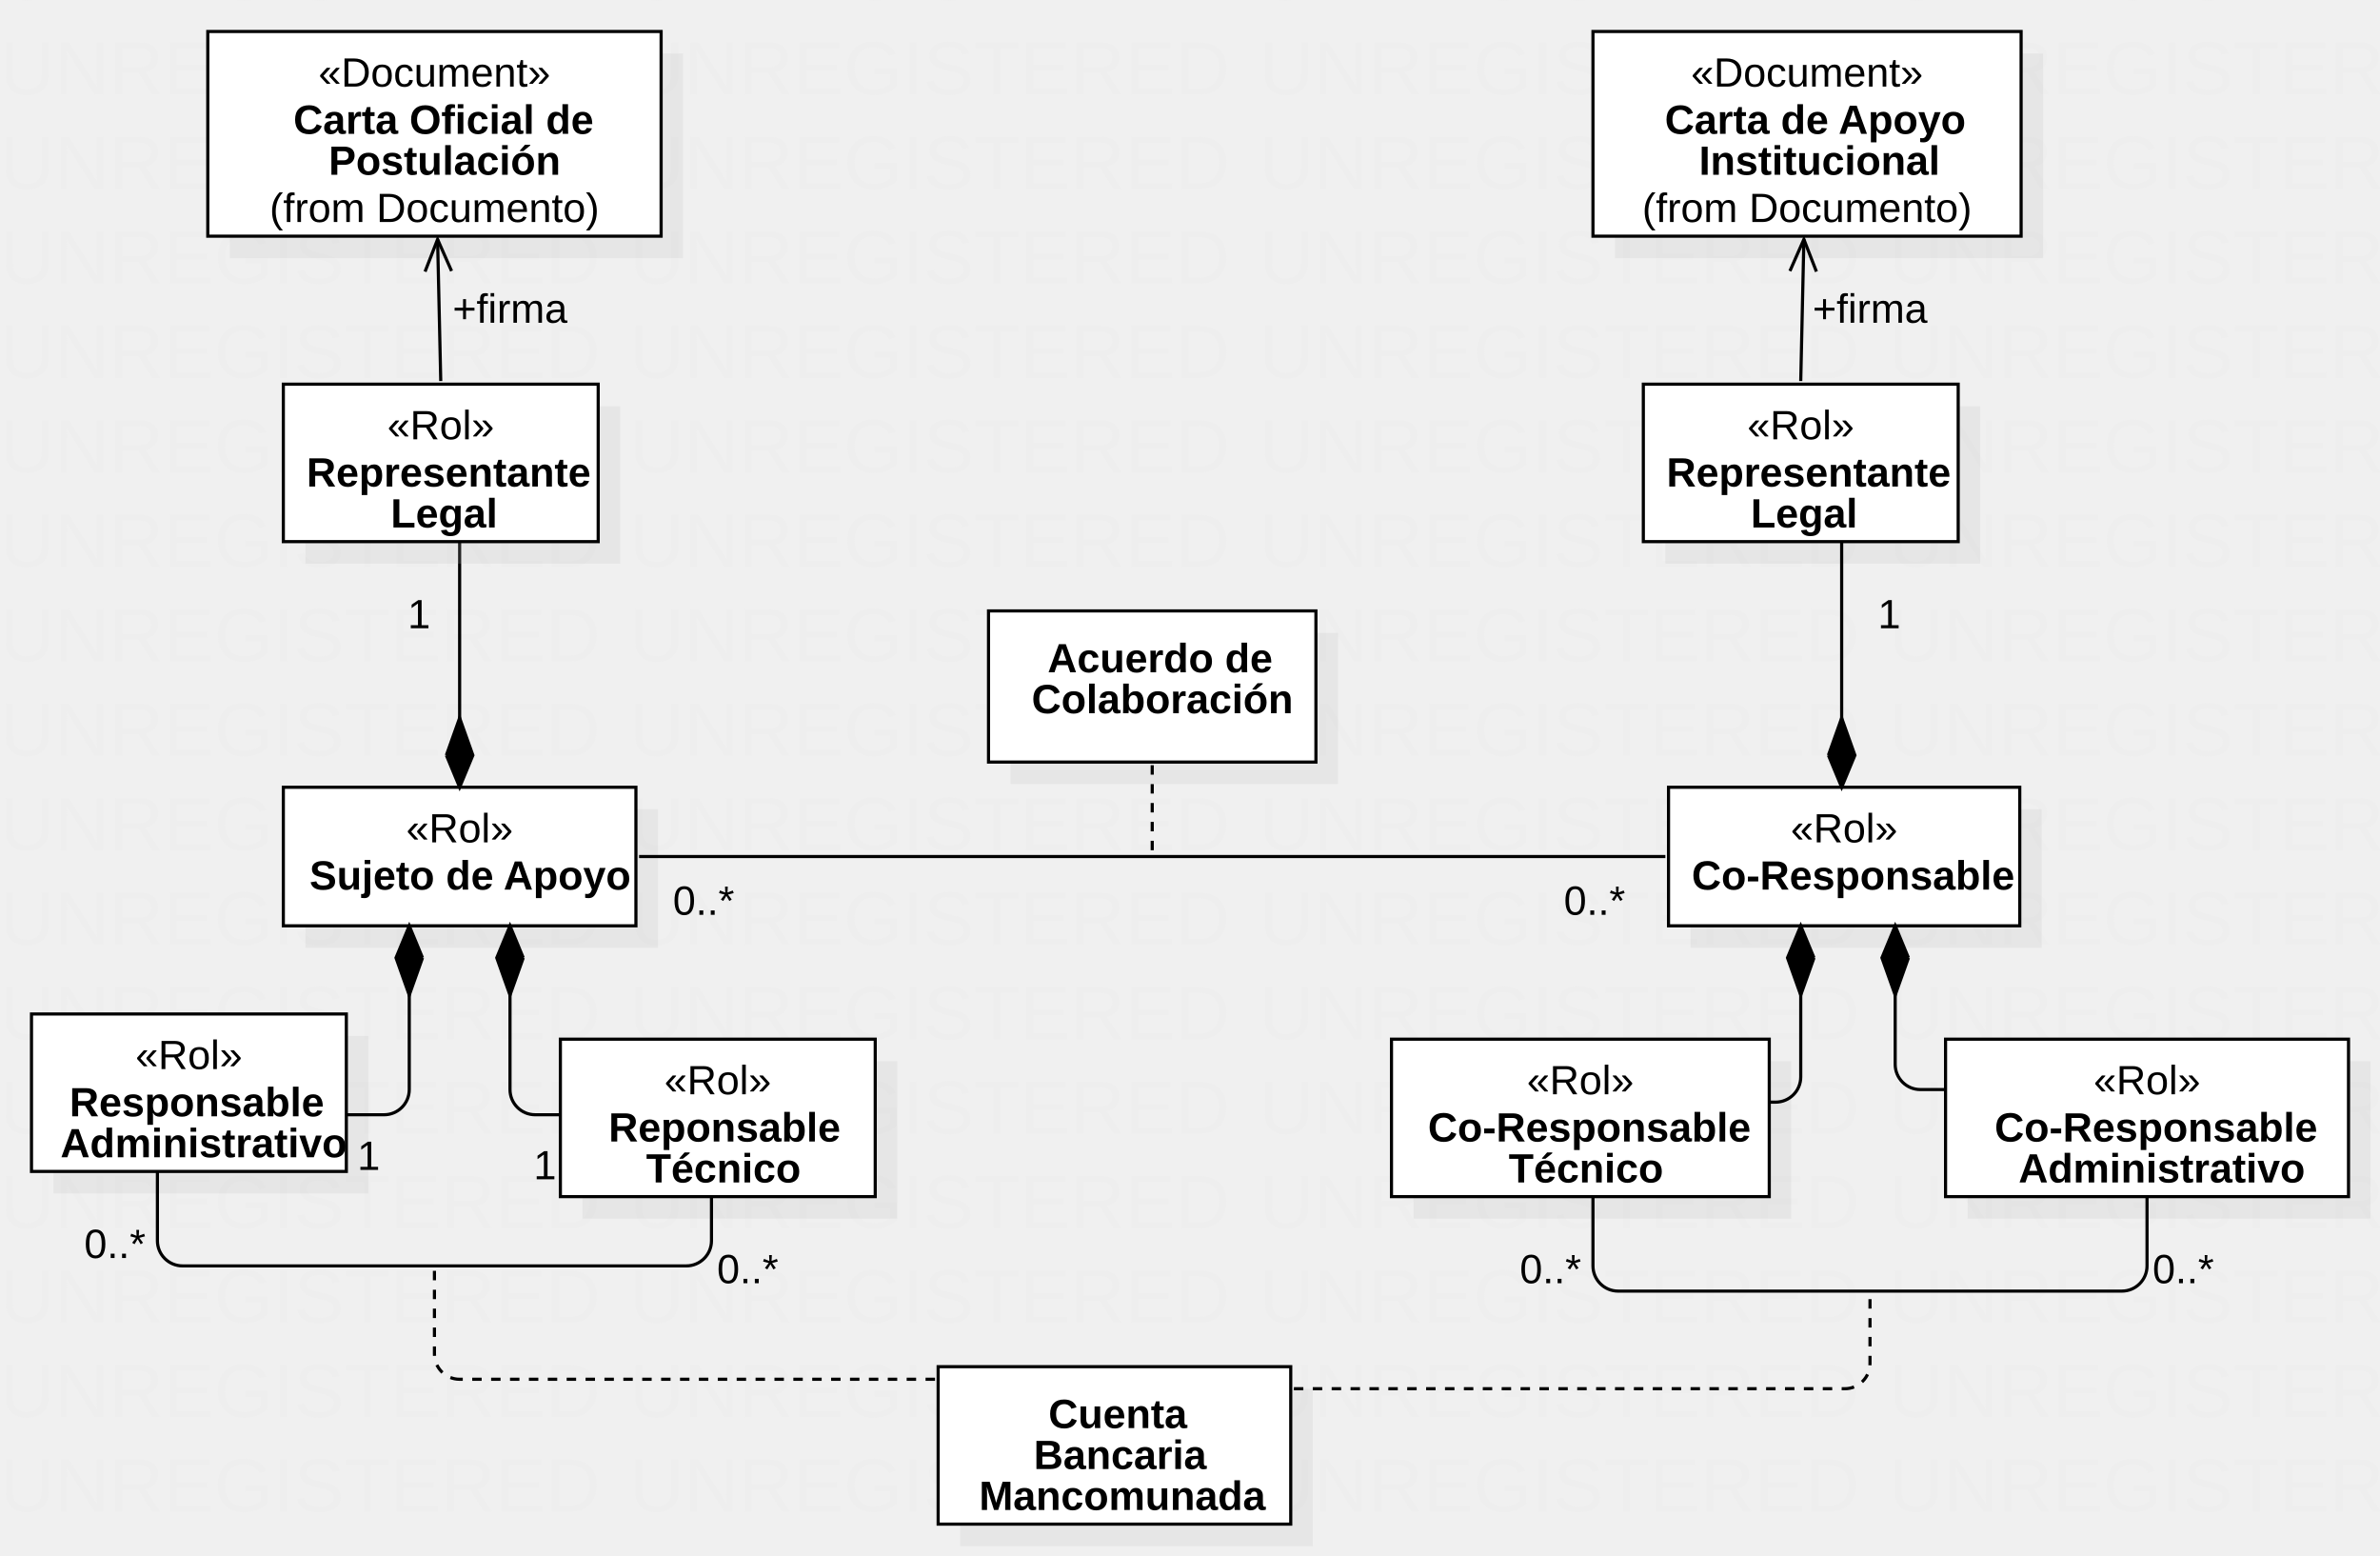
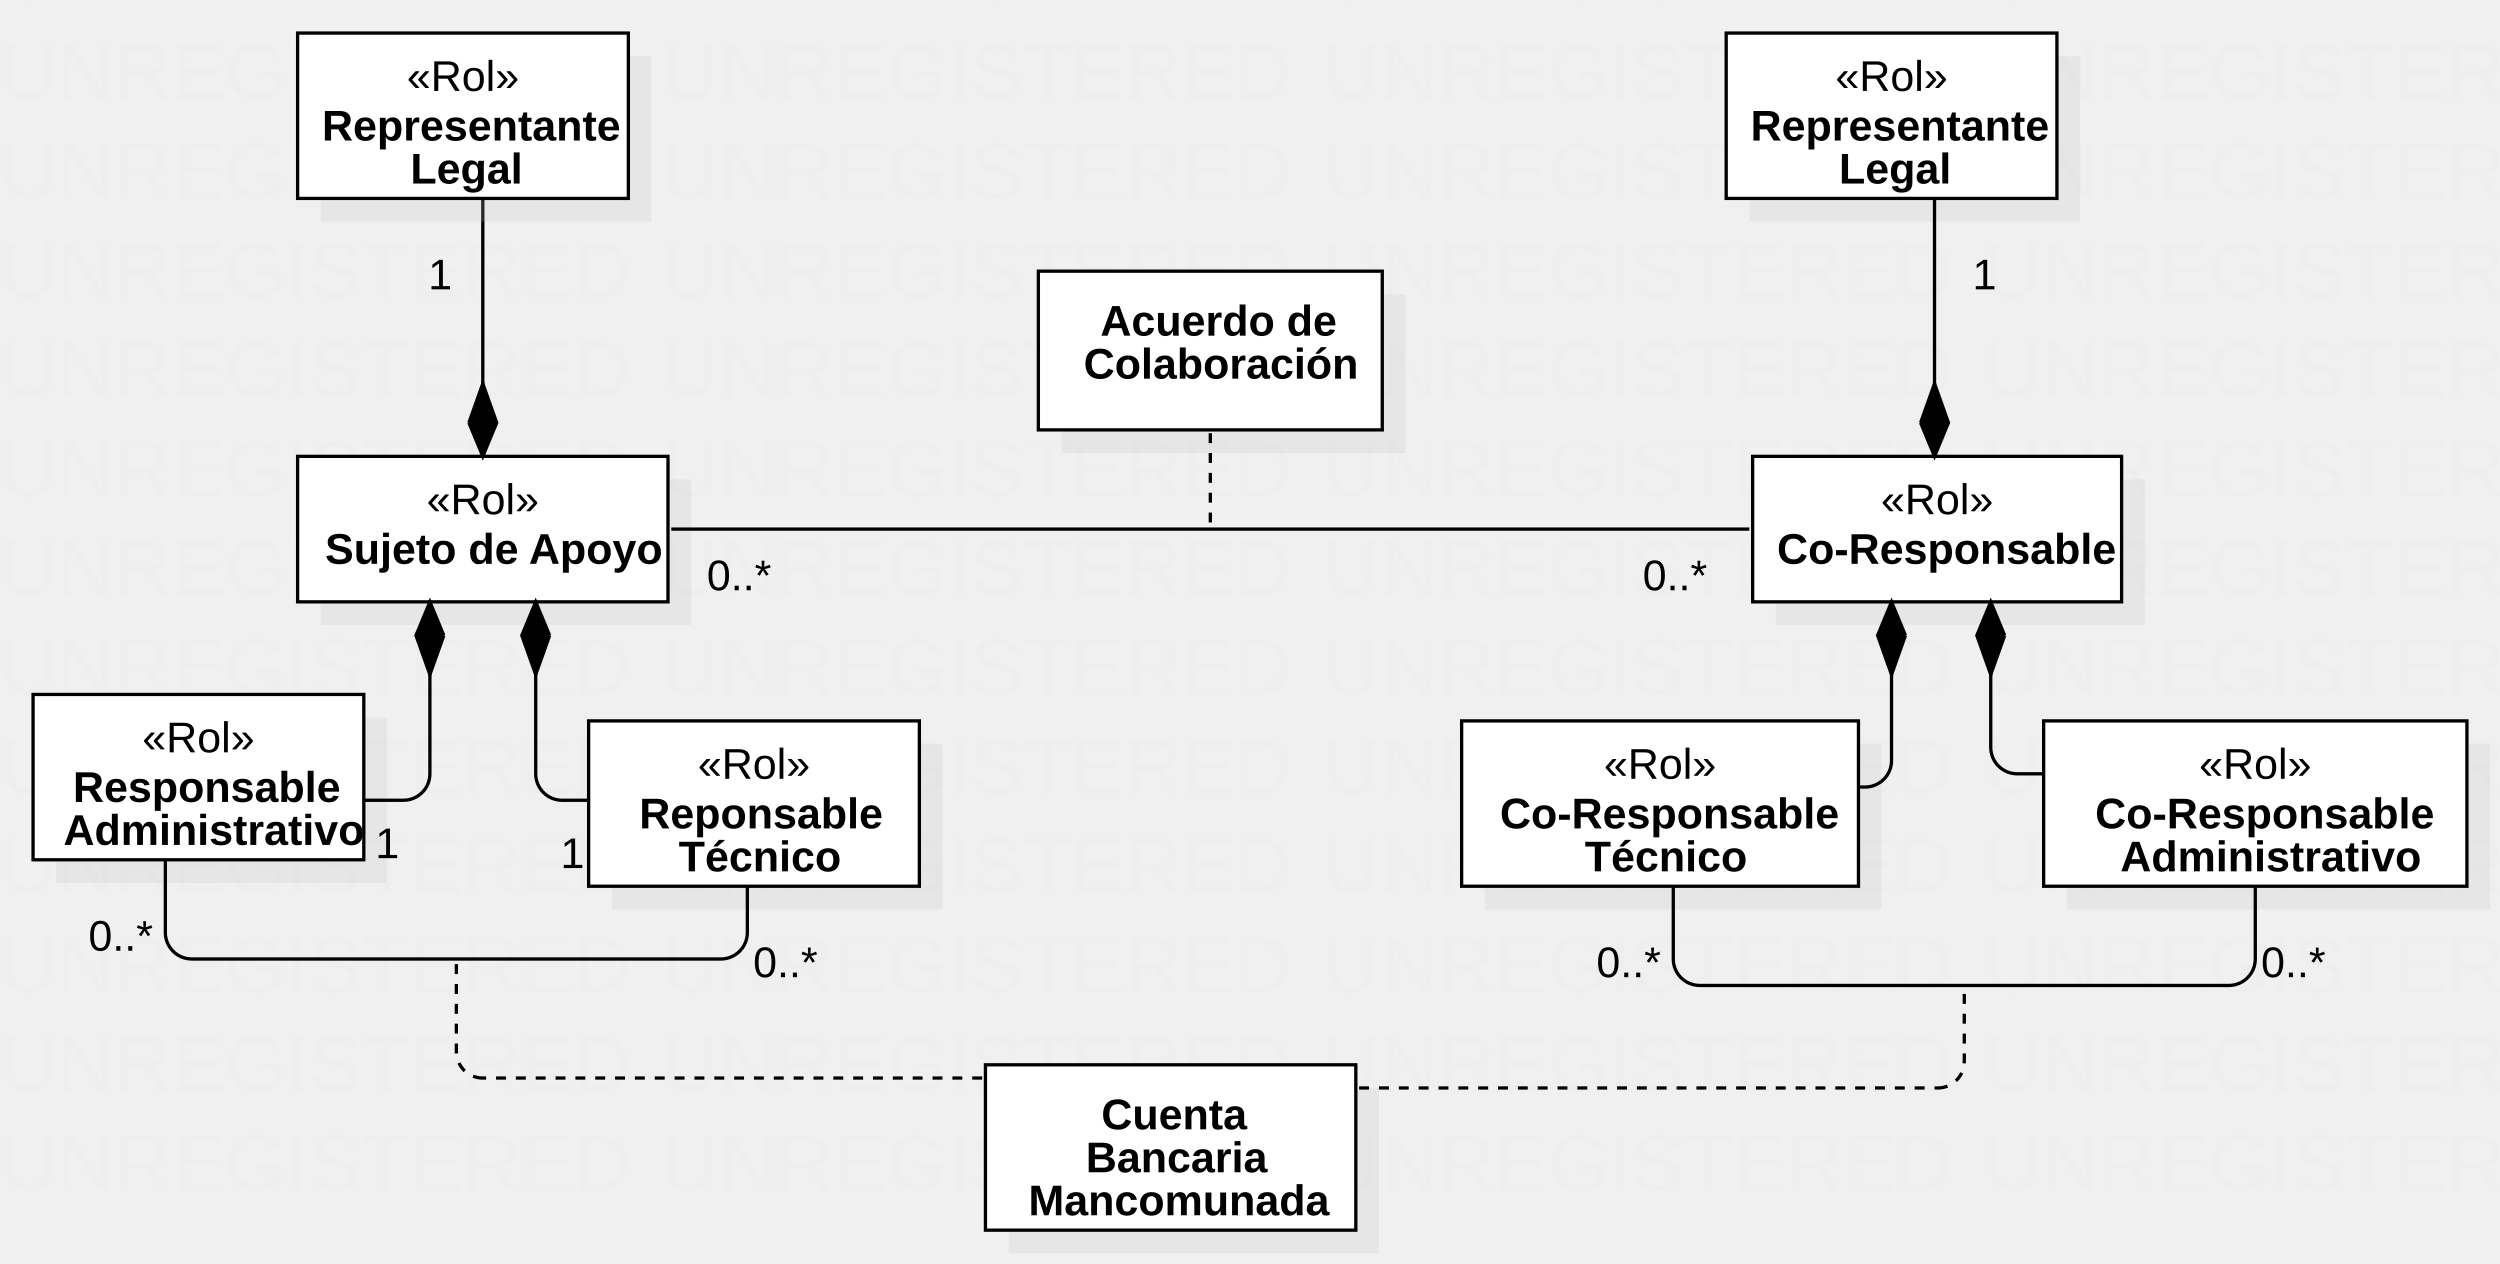
- <svg xmlns="http://www.w3.org/2000/svg" version="1.1" width="756" height="494">
+ <svg xmlns="http://www.w3.org/2000/svg" version="1.1" width="756" height="382">
  <defs />
  <g>
    <text fill="#eeeeee" stroke="none" font-family="Arial" font-size="24px" font-style="normal" font-weight="normal" text-decoration="none" x="0" y="0">UNREGISTERED</text>
    <text fill="#eeeeee" stroke="none" font-family="Arial" font-size="24px" font-style="normal" font-weight="normal" text-decoration="none" x="0" y="30">UNREGISTERED</text>
    <text fill="#eeeeee" stroke="none" font-family="Arial" font-size="24px" font-style="normal" font-weight="normal" text-decoration="none" x="0" y="60">UNREGISTERED</text>
    <text fill="#eeeeee" stroke="none" font-family="Arial" font-size="24px" font-style="normal" font-weight="normal" text-decoration="none" x="0" y="90">UNREGISTERED</text>
    <text fill="#eeeeee" stroke="none" font-family="Arial" font-size="24px" font-style="normal" font-weight="normal" text-decoration="none" x="0" y="120">UNREGISTERED</text>
    <text fill="#eeeeee" stroke="none" font-family="Arial" font-size="24px" font-style="normal" font-weight="normal" text-decoration="none" x="0" y="150">UNREGISTERED</text>
    <text fill="#eeeeee" stroke="none" font-family="Arial" font-size="24px" font-style="normal" font-weight="normal" text-decoration="none" x="0" y="180">UNREGISTERED</text>
    <text fill="#eeeeee" stroke="none" font-family="Arial" font-size="24px" font-style="normal" font-weight="normal" text-decoration="none" x="0" y="210">UNREGISTERED</text>
    <text fill="#eeeeee" stroke="none" font-family="Arial" font-size="24px" font-style="normal" font-weight="normal" text-decoration="none" x="0" y="240">UNREGISTERED</text>
    <text fill="#eeeeee" stroke="none" font-family="Arial" font-size="24px" font-style="normal" font-weight="normal" text-decoration="none" x="0" y="270">UNREGISTERED</text>
    <text fill="#eeeeee" stroke="none" font-family="Arial" font-size="24px" font-style="normal" font-weight="normal" text-decoration="none" x="0" y="300">UNREGISTERED</text>
    <text fill="#eeeeee" stroke="none" font-family="Arial" font-size="24px" font-style="normal" font-weight="normal" text-decoration="none" x="0" y="330">UNREGISTERED</text>
    <text fill="#eeeeee" stroke="none" font-family="Arial" font-size="24px" font-style="normal" font-weight="normal" text-decoration="none" x="0" y="360">UNREGISTERED</text>
-     <text fill="#eeeeee" stroke="none" font-family="Arial" font-size="24px" font-style="normal" font-weight="normal" text-decoration="none" x="0" y="390">UNREGISTERED</text>
-     <text fill="#eeeeee" stroke="none" font-family="Arial" font-size="24px" font-style="normal" font-weight="normal" text-decoration="none" x="0" y="420">UNREGISTERED</text>
-     <text fill="#eeeeee" stroke="none" font-family="Arial" font-size="24px" font-style="normal" font-weight="normal" text-decoration="none" x="0" y="450">UNREGISTERED</text>
-     <text fill="#eeeeee" stroke="none" font-family="Arial" font-size="24px" font-style="normal" font-weight="normal" text-decoration="none" x="0" y="480">UNREGISTERED</text>
    <text fill="#eeeeee" stroke="none" font-family="Arial" font-size="24px" font-style="normal" font-weight="normal" text-decoration="none" x="200" y="0">UNREGISTERED</text>
    <text fill="#eeeeee" stroke="none" font-family="Arial" font-size="24px" font-style="normal" font-weight="normal" text-decoration="none" x="200" y="30">UNREGISTERED</text>
    <text fill="#eeeeee" stroke="none" font-family="Arial" font-size="24px" font-style="normal" font-weight="normal" text-decoration="none" x="200" y="60">UNREGISTERED</text>
    <text fill="#eeeeee" stroke="none" font-family="Arial" font-size="24px" font-style="normal" font-weight="normal" text-decoration="none" x="200" y="90">UNREGISTERED</text>
    <text fill="#eeeeee" stroke="none" font-family="Arial" font-size="24px" font-style="normal" font-weight="normal" text-decoration="none" x="200" y="120">UNREGISTERED</text>
    <text fill="#eeeeee" stroke="none" font-family="Arial" font-size="24px" font-style="normal" font-weight="normal" text-decoration="none" x="200" y="150">UNREGISTERED</text>
    <text fill="#eeeeee" stroke="none" font-family="Arial" font-size="24px" font-style="normal" font-weight="normal" text-decoration="none" x="200" y="180">UNREGISTERED</text>
    <text fill="#eeeeee" stroke="none" font-family="Arial" font-size="24px" font-style="normal" font-weight="normal" text-decoration="none" x="200" y="210">UNREGISTERED</text>
    <text fill="#eeeeee" stroke="none" font-family="Arial" font-size="24px" font-style="normal" font-weight="normal" text-decoration="none" x="200" y="240">UNREGISTERED</text>
    <text fill="#eeeeee" stroke="none" font-family="Arial" font-size="24px" font-style="normal" font-weight="normal" text-decoration="none" x="200" y="270">UNREGISTERED</text>
    <text fill="#eeeeee" stroke="none" font-family="Arial" font-size="24px" font-style="normal" font-weight="normal" text-decoration="none" x="200" y="300">UNREGISTERED</text>
    <text fill="#eeeeee" stroke="none" font-family="Arial" font-size="24px" font-style="normal" font-weight="normal" text-decoration="none" x="200" y="330">UNREGISTERED</text>
    <text fill="#eeeeee" stroke="none" font-family="Arial" font-size="24px" font-style="normal" font-weight="normal" text-decoration="none" x="200" y="360">UNREGISTERED</text>
-     <text fill="#eeeeee" stroke="none" font-family="Arial" font-size="24px" font-style="normal" font-weight="normal" text-decoration="none" x="200" y="390">UNREGISTERED</text>
-     <text fill="#eeeeee" stroke="none" font-family="Arial" font-size="24px" font-style="normal" font-weight="normal" text-decoration="none" x="200" y="420">UNREGISTERED</text>
-     <text fill="#eeeeee" stroke="none" font-family="Arial" font-size="24px" font-style="normal" font-weight="normal" text-decoration="none" x="200" y="450">UNREGISTERED</text>
-     <text fill="#eeeeee" stroke="none" font-family="Arial" font-size="24px" font-style="normal" font-weight="normal" text-decoration="none" x="200" y="480">UNREGISTERED</text>
    <text fill="#eeeeee" stroke="none" font-family="Arial" font-size="24px" font-style="normal" font-weight="normal" text-decoration="none" x="400" y="0">UNREGISTERED</text>
    <text fill="#eeeeee" stroke="none" font-family="Arial" font-size="24px" font-style="normal" font-weight="normal" text-decoration="none" x="400" y="30">UNREGISTERED</text>
    <text fill="#eeeeee" stroke="none" font-family="Arial" font-size="24px" font-style="normal" font-weight="normal" text-decoration="none" x="400" y="60">UNREGISTERED</text>
    <text fill="#eeeeee" stroke="none" font-family="Arial" font-size="24px" font-style="normal" font-weight="normal" text-decoration="none" x="400" y="90">UNREGISTERED</text>
    <text fill="#eeeeee" stroke="none" font-family="Arial" font-size="24px" font-style="normal" font-weight="normal" text-decoration="none" x="400" y="120">UNREGISTERED</text>
    <text fill="#eeeeee" stroke="none" font-family="Arial" font-size="24px" font-style="normal" font-weight="normal" text-decoration="none" x="400" y="150">UNREGISTERED</text>
    <text fill="#eeeeee" stroke="none" font-family="Arial" font-size="24px" font-style="normal" font-weight="normal" text-decoration="none" x="400" y="180">UNREGISTERED</text>
    <text fill="#eeeeee" stroke="none" font-family="Arial" font-size="24px" font-style="normal" font-weight="normal" text-decoration="none" x="400" y="210">UNREGISTERED</text>
    <text fill="#eeeeee" stroke="none" font-family="Arial" font-size="24px" font-style="normal" font-weight="normal" text-decoration="none" x="400" y="240">UNREGISTERED</text>
    <text fill="#eeeeee" stroke="none" font-family="Arial" font-size="24px" font-style="normal" font-weight="normal" text-decoration="none" x="400" y="270">UNREGISTERED</text>
    <text fill="#eeeeee" stroke="none" font-family="Arial" font-size="24px" font-style="normal" font-weight="normal" text-decoration="none" x="400" y="300">UNREGISTERED</text>
    <text fill="#eeeeee" stroke="none" font-family="Arial" font-size="24px" font-style="normal" font-weight="normal" text-decoration="none" x="400" y="330">UNREGISTERED</text>
    <text fill="#eeeeee" stroke="none" font-family="Arial" font-size="24px" font-style="normal" font-weight="normal" text-decoration="none" x="400" y="360">UNREGISTERED</text>
-     <text fill="#eeeeee" stroke="none" font-family="Arial" font-size="24px" font-style="normal" font-weight="normal" text-decoration="none" x="400" y="390">UNREGISTERED</text>
-     <text fill="#eeeeee" stroke="none" font-family="Arial" font-size="24px" font-style="normal" font-weight="normal" text-decoration="none" x="400" y="420">UNREGISTERED</text>
-     <text fill="#eeeeee" stroke="none" font-family="Arial" font-size="24px" font-style="normal" font-weight="normal" text-decoration="none" x="400" y="450">UNREGISTERED</text>
-     <text fill="#eeeeee" stroke="none" font-family="Arial" font-size="24px" font-style="normal" font-weight="normal" text-decoration="none" x="400" y="480">UNREGISTERED</text>
    <text fill="#eeeeee" stroke="none" font-family="Arial" font-size="24px" font-style="normal" font-weight="normal" text-decoration="none" x="600" y="0">UNREGISTERED</text>
    <text fill="#eeeeee" stroke="none" font-family="Arial" font-size="24px" font-style="normal" font-weight="normal" text-decoration="none" x="600" y="30">UNREGISTERED</text>
    <text fill="#eeeeee" stroke="none" font-family="Arial" font-size="24px" font-style="normal" font-weight="normal" text-decoration="none" x="600" y="60">UNREGISTERED</text>
    <text fill="#eeeeee" stroke="none" font-family="Arial" font-size="24px" font-style="normal" font-weight="normal" text-decoration="none" x="600" y="90">UNREGISTERED</text>
    <text fill="#eeeeee" stroke="none" font-family="Arial" font-size="24px" font-style="normal" font-weight="normal" text-decoration="none" x="600" y="120">UNREGISTERED</text>
    <text fill="#eeeeee" stroke="none" font-family="Arial" font-size="24px" font-style="normal" font-weight="normal" text-decoration="none" x="600" y="150">UNREGISTERED</text>
    <text fill="#eeeeee" stroke="none" font-family="Arial" font-size="24px" font-style="normal" font-weight="normal" text-decoration="none" x="600" y="180">UNREGISTERED</text>
    <text fill="#eeeeee" stroke="none" font-family="Arial" font-size="24px" font-style="normal" font-weight="normal" text-decoration="none" x="600" y="210">UNREGISTERED</text>
    <text fill="#eeeeee" stroke="none" font-family="Arial" font-size="24px" font-style="normal" font-weight="normal" text-decoration="none" x="600" y="240">UNREGISTERED</text>
    <text fill="#eeeeee" stroke="none" font-family="Arial" font-size="24px" font-style="normal" font-weight="normal" text-decoration="none" x="600" y="270">UNREGISTERED</text>
    <text fill="#eeeeee" stroke="none" font-family="Arial" font-size="24px" font-style="normal" font-weight="normal" text-decoration="none" x="600" y="300">UNREGISTERED</text>
    <text fill="#eeeeee" stroke="none" font-family="Arial" font-size="24px" font-style="normal" font-weight="normal" text-decoration="none" x="600" y="330">UNREGISTERED</text>
    <text fill="#eeeeee" stroke="none" font-family="Arial" font-size="24px" font-style="normal" font-weight="normal" text-decoration="none" x="600" y="360">UNREGISTERED</text>
-     <text fill="#eeeeee" stroke="none" font-family="Arial" font-size="24px" font-style="normal" font-weight="normal" text-decoration="none" x="600" y="390">UNREGISTERED</text>
-     <text fill="#eeeeee" stroke="none" font-family="Arial" font-size="24px" font-style="normal" font-weight="normal" text-decoration="none" x="600" y="420">UNREGISTERED</text>
-     <text fill="#eeeeee" stroke="none" font-family="Arial" font-size="24px" font-style="normal" font-weight="normal" text-decoration="none" x="600" y="450">UNREGISTERED</text>
-     <text fill="#eeeeee" stroke="none" font-family="Arial" font-size="24px" font-style="normal" font-weight="normal" text-decoration="none" x="600" y="480">UNREGISTERED</text>
-     <g transform="translate(-30,-22) scale(1,1)">
+     <g transform="translate(-30,-134) scale(1,1)">
      <rect fill="#C0C0C0" stroke="none" x="127" y="279" width="112" height="44" opacity="0.2" />
    </g>
-     <g transform="translate(-30,-22) scale(1,1)">
+     <g transform="translate(-30,-134) scale(1,1)">
      <rect fill="#ffffff" stroke="none" x="120" y="272" width="112" height="44" />
    </g>
-     <g transform="translate(-30,-22) scale(1,1)">
+     <g transform="translate(-30,-134) scale(1,1)">
      <path fill="none" stroke="#000000" d="M 120 272 L 232 272 L 232 316 L 120 316 L 120 272 Z Z" stroke-miterlimit="10" />
    </g>
-     <g transform="translate(-30,-22) scale(1,1)">
+     <g transform="translate(-30,-134) scale(1,1)">
      <g>
        <path fill="none" stroke="none" />
        <text fill="#000000" stroke="none" font-family="Arial" font-size="13px" font-style="normal" font-weight="normal" text-decoration="none" x="159.017" y="289.5">«Rol»</text>
      </g>
    </g>
-     <g transform="translate(-30,-22) scale(1,1)">
+     <g transform="translate(-30,-134) scale(1,1)">
      <g>
        <path fill="none" stroke="none" />
        <text fill="#000000" stroke="none" font-family="Arial" font-size="13px" font-style="normal" font-weight="bold" text-decoration="none" x="128.297" y="304.5">Sujeto de Apoyo</text>
      </g>
    </g>
-     <g transform="translate(-30,-22) scale(1,1)">
+     <g transform="translate(-30,-134) scale(1,1)">
      <rect fill="#C0C0C0" stroke="none" x="567" y="279" width="111.572" height="44" opacity="0.2" />
    </g>
-     <g transform="translate(-30,-22) scale(1,1)">
+     <g transform="translate(-30,-134) scale(1,1)">
      <rect fill="#ffffff" stroke="none" x="560" y="272" width="111.572" height="44" />
    </g>
-     <g transform="translate(-30,-22) scale(1,1)">
+     <g transform="translate(-30,-134) scale(1,1)">
      <path fill="none" stroke="#000000" d="M 560 272 L 671.572 272 L 671.572 316 L 560 316 L 560 272 Z Z" stroke-miterlimit="10" />
    </g>
-     <g transform="translate(-30,-22) scale(1,1)">
+     <g transform="translate(-30,-134) scale(1,1)">
      <g>
        <path fill="none" stroke="none" />
        <text fill="#000000" stroke="none" font-family="Arial" font-size="13px" font-style="normal" font-weight="normal" text-decoration="none" x="598.803" y="289.5">«Rol»</text>
      </g>
    </g>
-     <g transform="translate(-30,-22) scale(1,1)">
+     <g transform="translate(-30,-134) scale(1,1)">
      <g>
        <path fill="none" stroke="none" />
        <text fill="#000000" stroke="none" font-family="Arial" font-size="13px" font-style="normal" font-weight="bold" text-decoration="none" x="567.369" y="304.5">Co-Responsable</text>
      </g>
    </g>
-     <g transform="translate(-30,-22) scale(1,1)">
+     <g transform="translate(-30,-134) scale(1,1)">
      <rect fill="#C0C0C0" stroke="none" x="215" y="359" width="100.013" height="50" opacity="0.2" />
    </g>
-     <g transform="translate(-30,-22) scale(1,1)">
+     <g transform="translate(-30,-134) scale(1,1)">
      <rect fill="#ffffff" stroke="none" x="208" y="352" width="100.013" height="50" />
    </g>
-     <g transform="translate(-30,-22) scale(1,1)">
+     <g transform="translate(-30,-134) scale(1,1)">
      <path fill="none" stroke="#000000" d="M 208 352 L 308.013 352 L 308.013 402 L 208 402 L 208 352 Z Z" stroke-miterlimit="10" />
    </g>
-     <g transform="translate(-30,-22) scale(1,1)">
+     <g transform="translate(-30,-134) scale(1,1)">
      <g>
        <path fill="none" stroke="none" />
        <text fill="#000000" stroke="none" font-family="Arial" font-size="13px" font-style="normal" font-weight="normal" text-decoration="none" x="241.023" y="369.5">«Rol»</text>
      </g>
    </g>
-     <g transform="translate(-30,-22) scale(1,1)">
+     <g transform="translate(-30,-134) scale(1,1)">
      <g>
        <path fill="none" stroke="none" />
        <text fill="#000000" stroke="none" font-family="Arial" font-size="13px" font-style="normal" font-weight="bold" text-decoration="none" x="223.313" y="384.5">Reponsable</text>
        <text fill="#000000" stroke="none" font-family="Arial" font-size="13px" font-style="normal" font-weight="bold" text-decoration="none" x="235.247" y="397.5">Técnico</text>
      </g>
    </g>
-     <g transform="translate(-30,-22) scale(1,1)">
+     <g transform="translate(-30,-134) scale(1,1)">
      <rect fill="#C0C0C0" stroke="none" x="47" y="351" width="100.013" height="50" opacity="0.2" />
    </g>
-     <g transform="translate(-30,-22) scale(1,1)">
+     <g transform="translate(-30,-134) scale(1,1)">
      <rect fill="#ffffff" stroke="none" x="40" y="344" width="100.013" height="50" />
    </g>
-     <g transform="translate(-30,-22) scale(1,1)">
+     <g transform="translate(-30,-134) scale(1,1)">
      <path fill="none" stroke="#000000" d="M 40 344 L 140.013 344 L 140.013 394 L 40 394 L 40 344 Z Z" stroke-miterlimit="10" />
    </g>
-     <g transform="translate(-30,-22) scale(1,1)">
+     <g transform="translate(-30,-134) scale(1,1)">
      <g>
        <path fill="none" stroke="none" />
        <text fill="#000000" stroke="none" font-family="Arial" font-size="13px" font-style="normal" font-weight="normal" text-decoration="none" x="73.023" y="361.5">«Rol»</text>
      </g>
    </g>
-     <g transform="translate(-30,-22) scale(1,1)">
+     <g transform="translate(-30,-134) scale(1,1)">
      <g>
        <path fill="none" stroke="none" />
        <text fill="#000000" stroke="none" font-family="Arial" font-size="13px" font-style="normal" font-weight="bold" text-decoration="none" x="52.063" y="376.5">Responsable</text>
        <text fill="#000000" stroke="none" font-family="Arial" font-size="13px" font-style="normal" font-weight="bold" text-decoration="none" x="49.188" y="389.5">Administrativo</text>
      </g>
    </g>
-     <g transform="translate(-30,-22) scale(1,1)">
+     <g transform="translate(-30,-134) scale(1,1)">
      <rect fill="#C0C0C0" stroke="none" x="559" y="151" width="100.013" height="50" opacity="0.2" />
    </g>
-     <g transform="translate(-30,-22) scale(1,1)">
+     <g transform="translate(-30,-134) scale(1,1)">
      <rect fill="#ffffff" stroke="none" x="552" y="144" width="100.013" height="50" />
    </g>
-     <g transform="translate(-30,-22) scale(1,1)">
+     <g transform="translate(-30,-134) scale(1,1)">
      <path fill="none" stroke="#000000" d="M 552 144 L 652.013 144 L 652.013 194 L 552 194 L 552 144 Z Z" stroke-miterlimit="10" />
    </g>
-     <g transform="translate(-30,-22) scale(1,1)">
+     <g transform="translate(-30,-134) scale(1,1)">
      <g>
        <path fill="none" stroke="none" />
        <text fill="#000000" stroke="none" font-family="Arial" font-size="13px" font-style="normal" font-weight="normal" text-decoration="none" x="585.023" y="161.5">«Rol»</text>
      </g>
    </g>
-     <g transform="translate(-30,-22) scale(1,1)">
+     <g transform="translate(-30,-134) scale(1,1)">
      <g>
        <path fill="none" stroke="none" />
        <text fill="#000000" stroke="none" font-family="Arial" font-size="13px" font-style="normal" font-weight="bold" text-decoration="none" x="559.366" y="176.5">Representante</text>
        <text fill="#000000" stroke="none" font-family="Arial" font-size="13px" font-style="normal" font-weight="bold" text-decoration="none" x="586.102" y="189.5">Legal</text>
      </g>
    </g>
-     <g transform="translate(-30,-22) scale(1,1)">
+     <g transform="translate(-30,-134) scale(1,1)">
      <path fill="none" stroke="#000000" d="M 208 376 L 200 376 M 200 376 A 8 8 0 0 1 192 368 L 192 316" stroke-miterlimit="10" />
    </g>
-     <g transform="translate(-30,-22) scale(1,1)">
+     <g transform="translate(-30,-134) scale(1,1)">
      <path fill="#000000" stroke="none" d="M 196.21 326.163 L 192 316 L 187.79 326.163 L 192 338" />
    </g>
-     <g transform="translate(-30,-22) scale(1,1)">
+     <g transform="translate(-30,-134) scale(1,1)">
      <path fill="none" stroke="#000000" d="M 196.21 326.163 L 192 316 L 187.79 326.163 L 192 338 L 196.21 326.163" stroke-miterlimit="10" />
    </g>
-     <g transform="translate(-30,-22) scale(1,1)">
+     <g transform="translate(-30,-134) scale(1,1)">
      <g>
        <path fill="none" stroke="none" />
        <text fill="#000000" stroke="none" font-family="Arial" font-size="13px" font-style="normal" font-weight="normal" text-decoration="none" x="199.5" y="396.5">1</text>
      </g>
    </g>
-     <g transform="translate(-30,-22) scale(1,1)">
+     <g transform="translate(-30,-134) scale(1,1)">
      <path fill="none" stroke="#000000" d="M 140 376 L 152 376 M 152 376 A 8 8 0 0 0 160 368 L 160 316" stroke-miterlimit="10" />
    </g>
-     <g transform="translate(-30,-22) scale(1,1)">
+     <g transform="translate(-30,-134) scale(1,1)">
      <path fill="#000000" stroke="none" d="M 164.21 326.163 L 160 316 L 155.79 326.163 L 160 338" />
    </g>
-     <g transform="translate(-30,-22) scale(1,1)">
+     <g transform="translate(-30,-134) scale(1,1)">
      <path fill="none" stroke="#000000" d="M 164.21 326.163 L 160 316 L 155.79 326.163 L 160 338 L 164.21 326.163" stroke-miterlimit="10" />
    </g>
-     <g transform="translate(-30,-22) scale(1,1)">
+     <g transform="translate(-30,-134) scale(1,1)">
      <g>
        <path fill="none" stroke="none" />
        <text fill="#000000" stroke="none" font-family="Arial" font-size="13px" font-style="normal" font-weight="normal" text-decoration="none" x="143.5" y="393.5">1</text>
      </g>
    </g>
-     <g transform="translate(-30,-22) scale(1,1)">
+     <g transform="translate(-30,-134) scale(1,1)">
      <path fill="none" stroke="#000000" d="M 176 194 L 176 272" stroke-miterlimit="10" />
    </g>
-     <g transform="translate(-30,-22) scale(1,1)">
+     <g transform="translate(-30,-134) scale(1,1)">
      <path fill="#000000" stroke="none" d="M 171.79 261.837 L 176 272 L 180.21 261.837 L 176 250" />
    </g>
-     <g transform="translate(-30,-22) scale(1,1)">
+     <g transform="translate(-30,-134) scale(1,1)">
      <path fill="none" stroke="#000000" d="M 171.79 261.837 L 176 272 L 180.21 261.837 L 176 250 L 171.79 261.837" stroke-miterlimit="10" />
    </g>
-     <g transform="translate(-30,-22) scale(1,1)">
+     <g transform="translate(-30,-134) scale(1,1)">
      <g>
        <path fill="none" stroke="none" />
        <text fill="#000000" stroke="none" font-family="Arial" font-size="13px" font-style="normal" font-weight="normal" text-decoration="none" x="159.5" y="221.5">1</text>
      </g>
    </g>
-     <g transform="translate(-30,-22) scale(1,1)">
+     <g transform="translate(-30,-134) scale(1,1)">
      <path fill="none" stroke="#000000" d="M 615 194 L 615 272" stroke-miterlimit="10" />
    </g>
-     <g transform="translate(-30,-22) scale(1,1)">
+     <g transform="translate(-30,-134) scale(1,1)">
      <path fill="#000000" stroke="none" d="M 610.79 261.837 L 615 272 L 619.21 261.837 L 615 250" />
    </g>
-     <g transform="translate(-30,-22) scale(1,1)">
+     <g transform="translate(-30,-134) scale(1,1)">
      <path fill="none" stroke="#000000" d="M 610.79 261.837 L 615 272 L 619.21 261.837 L 615 250 L 610.79 261.837" stroke-miterlimit="10" />
    </g>
-     <g transform="translate(-30,-22) scale(1,1)">
+     <g transform="translate(-30,-134) scale(1,1)">
      <g>
        <path fill="none" stroke="none" />
        <text fill="#000000" stroke="none" font-family="Arial" font-size="13px" font-style="normal" font-weight="normal" text-decoration="none" x="626.5" y="221.5">1</text>
      </g>
    </g>
-     <g transform="translate(-30,-22) scale(1,1)">
+     <g transform="translate(-30,-134) scale(1,1)">
      <rect fill="#C0C0C0" stroke="none" x="655" y="359" width="128" height="50" opacity="0.2" />
    </g>
-     <g transform="translate(-30,-22) scale(1,1)">
+     <g transform="translate(-30,-134) scale(1,1)">
      <rect fill="#ffffff" stroke="none" x="648" y="352" width="128" height="50" />
    </g>
-     <g transform="translate(-30,-22) scale(1,1)">
+     <g transform="translate(-30,-134) scale(1,1)">
      <path fill="none" stroke="#000000" d="M 648 352 L 776 352 L 776 402 L 648 402 L 648 352 Z Z" stroke-miterlimit="10" />
    </g>
-     <g transform="translate(-30,-22) scale(1,1)">
+     <g transform="translate(-30,-134) scale(1,1)">
      <g>
        <path fill="none" stroke="none" />
        <text fill="#000000" stroke="none" font-family="Arial" font-size="13px" font-style="normal" font-weight="normal" text-decoration="none" x="695.017" y="369.5">«Rol»</text>
      </g>
    </g>
-     <g transform="translate(-30,-22) scale(1,1)">
+     <g transform="translate(-30,-134) scale(1,1)">
      <g>
        <path fill="none" stroke="none" />
        <text fill="#000000" stroke="none" font-family="Arial" font-size="13px" font-style="normal" font-weight="bold" text-decoration="none" x="663.583" y="384.5">Co-Responsable</text>
        <text fill="#000000" stroke="none" font-family="Arial" font-size="13px" font-style="normal" font-weight="bold" text-decoration="none" x="671.181" y="397.5">Administrativo</text>
      </g>
    </g>
-     <g transform="translate(-30,-22) scale(1,1)">
+     <g transform="translate(-30,-134) scale(1,1)">
      <rect fill="#C0C0C0" stroke="none" x="479" y="359" width="120" height="50" opacity="0.2" />
    </g>
-     <g transform="translate(-30,-22) scale(1,1)">
+     <g transform="translate(-30,-134) scale(1,1)">
      <rect fill="#ffffff" stroke="none" x="472" y="352" width="120" height="50" />
    </g>
-     <g transform="translate(-30,-22) scale(1,1)">
+     <g transform="translate(-30,-134) scale(1,1)">
      <path fill="none" stroke="#000000" d="M 472 352 L 592 352 L 592 402 L 472 402 L 472 352 Z Z" stroke-miterlimit="10" />
    </g>
-     <g transform="translate(-30,-22) scale(1,1)">
+     <g transform="translate(-30,-134) scale(1,1)">
      <g>
        <path fill="none" stroke="none" />
        <text fill="#000000" stroke="none" font-family="Arial" font-size="13px" font-style="normal" font-weight="normal" text-decoration="none" x="515.017" y="369.5">«Rol»</text>
      </g>
    </g>
-     <g transform="translate(-30,-22) scale(1,1)">
+     <g transform="translate(-30,-134) scale(1,1)">
      <g>
        <path fill="none" stroke="none" />
        <text fill="#000000" stroke="none" font-family="Arial" font-size="13px" font-style="normal" font-weight="bold" text-decoration="none" x="483.583" y="384.5">Co-Responsable</text>
        <text fill="#000000" stroke="none" font-family="Arial" font-size="13px" font-style="normal" font-weight="bold" text-decoration="none" x="509.24" y="397.5">Técnico</text>
      </g>
    </g>
-     <g transform="translate(-30,-22) scale(1,1)">
+     <g transform="translate(-30,-134) scale(1,1)">
      <path fill="none" stroke="#000000" d="M 592 372 L 594 372 M 594 372 A 8 8 0 0 0 602 364 L 602 316" stroke-miterlimit="10" />
    </g>
-     <g transform="translate(-30,-22) scale(1,1)">
+     <g transform="translate(-30,-134) scale(1,1)">
      <path fill="#000000" stroke="none" d="M 606.21 326.163 L 602 316 L 597.79 326.163 L 602 338" />
    </g>
-     <g transform="translate(-30,-22) scale(1,1)">
+     <g transform="translate(-30,-134) scale(1,1)">
      <path fill="none" stroke="#000000" d="M 606.21 326.163 L 602 316 L 597.79 326.163 L 602 338 L 606.21 326.163" stroke-miterlimit="10" />
    </g>
-     <g transform="translate(-30,-22) scale(1,1)">
+     <g transform="translate(-30,-134) scale(1,1)">
      <path fill="none" stroke="#000000" d="M 648 368 L 640 368 M 640 368 A 8 8 0 0 1 632 360 L 632 316" stroke-miterlimit="10" />
    </g>
-     <g transform="translate(-30,-22) scale(1,1)">
+     <g transform="translate(-30,-134) scale(1,1)">
      <path fill="#000000" stroke="none" d="M 636.21 326.163 L 632 316 L 627.79 326.163 L 632 338" />
    </g>
-     <g transform="translate(-30,-22) scale(1,1)">
+     <g transform="translate(-30,-134) scale(1,1)">
      <path fill="none" stroke="#000000" d="M 636.21 326.163 L 632 316 L 627.79 326.163 L 632 338 L 636.21 326.163" stroke-miterlimit="10" />
    </g>
-     <g transform="translate(-30,-22) scale(1,1)">
+     <g transform="translate(-30,-134) scale(1,1)">
      <rect fill="#C0C0C0" stroke="none" x="351" y="223" width="104" height="48" opacity="0.2" />
    </g>
-     <g transform="translate(-30,-22) scale(1,1)">
+     <g transform="translate(-30,-134) scale(1,1)">
      <rect fill="#ffffff" stroke="none" x="344" y="216" width="104" height="48" />
    </g>
-     <g transform="translate(-30,-22) scale(1,1)">
+     <g transform="translate(-30,-134) scale(1,1)">
      <path fill="none" stroke="#000000" d="M 344 216 L 448 216 L 448 264 L 344 264 L 344 216 Z Z" stroke-miterlimit="10" />
    </g>
-     <g transform="translate(-30,-22) scale(1,1)">
+     <g transform="translate(-30,-134) scale(1,1)">
      <g>
        <path fill="none" stroke="none" />
        <text fill="#000000" stroke="none" font-family="Arial" font-size="13px" font-style="normal" font-weight="bold" text-decoration="none" x="362.754" y="235.5">Acuerdo de</text>
        <text fill="#000000" stroke="none" font-family="Arial" font-size="13px" font-style="normal" font-weight="bold" text-decoration="none" x="357.698" y="248.5">Colaboración</text>
      </g>
    </g>
-     <g transform="translate(-30,-22) scale(1,1)">
+     <g transform="translate(-30,-134) scale(1,1)">
      <rect fill="#C0C0C0" stroke="none" x="335" y="463" width="112" height="50" opacity="0.2" />
    </g>
-     <g transform="translate(-30,-22) scale(1,1)">
+     <g transform="translate(-30,-134) scale(1,1)">
      <rect fill="#ffffff" stroke="none" x="328" y="456" width="112" height="50" />
    </g>
-     <g transform="translate(-30,-22) scale(1,1)">
+     <g transform="translate(-30,-134) scale(1,1)">
      <path fill="none" stroke="#000000" d="M 328 456 L 440 456 L 440 506 L 328 506 L 328 456 Z Z" stroke-miterlimit="10" />
    </g>
-     <g transform="translate(-30,-22) scale(1,1)">
+     <g transform="translate(-30,-134) scale(1,1)">
      <g>
        <path fill="none" stroke="none" />
        <text fill="#000000" stroke="none" font-family="Arial" font-size="13px" font-style="normal" font-weight="bold" text-decoration="none" x="363.04" y="475.5">Cuenta</text>
        <text fill="#000000" stroke="none" font-family="Arial" font-size="13px" font-style="normal" font-weight="bold" text-decoration="none" x="358.346" y="488.5">Bancaria</text>
        <text fill="#000000" stroke="none" font-family="Arial" font-size="13px" font-style="normal" font-weight="bold" text-decoration="none" x="341.001" y="501.5">Mancomunada</text>
      </g>
    </g>
-     <g transform="translate(-30,-22) scale(1,1)">
+     <g transform="translate(-30,-134) scale(1,1)">
      <path fill="none" stroke="#000000" d="M 536 402 L 536 424 M 536 424 A 8 8 0 0 0 544 432 L 704 432 M 704 432 A 8 8 0 0 0 712 424 L 712 402" stroke-miterlimit="10" />
    </g>
-     <g transform="translate(-30,-22) scale(1,1)">
+     <g transform="translate(-30,-134) scale(1,1)">
      <g>
        <path fill="none" stroke="none" />
        <text fill="#000000" stroke="none" font-family="Arial" font-size="13px" font-style="normal" font-weight="normal" text-decoration="none" x="512.744" y="429.5">0..*</text>
      </g>
    </g>
-     <g transform="translate(-30,-22) scale(1,1)">
+     <g transform="translate(-30,-134) scale(1,1)">
      <g>
        <path fill="none" stroke="none" />
        <text fill="#000000" stroke="none" font-family="Arial" font-size="13px" font-style="normal" font-weight="normal" text-decoration="none" x="713.744" y="429.5">0..*</text>
      </g>
    </g>
-     <g transform="translate(-30,-22) scale(1,1)">
+     <g transform="translate(-30,-134) scale(1,1)">
      <path fill="none" stroke="#000000" d="M 233 294 L 559 294" stroke-miterlimit="10" />
    </g>
-     <g transform="translate(-30,-22) scale(1,1)">
+     <g transform="translate(-30,-134) scale(1,1)">
      <g>
        <path fill="none" stroke="none" />
        <text fill="#000000" stroke="none" font-family="Arial" font-size="13px" font-style="normal" font-weight="normal" text-decoration="none" x="243.744" y="312.5">0..*</text>
      </g>
    </g>
-     <g transform="translate(-30,-22) scale(1,1)">
+     <g transform="translate(-30,-134) scale(1,1)">
      <g>
        <path fill="none" stroke="none" />
        <text fill="#000000" stroke="none" font-family="Arial" font-size="13px" font-style="normal" font-weight="normal" text-decoration="none" x="526.744" y="312.5">0..*</text>
      </g>
    </g>
-     <g transform="translate(-30,-22) scale(1,1)">
+     <g transform="translate(-30,-134) scale(1,1)">
      <path fill="none" stroke="#000000" d="M 441 463 L 616 463 M 616 463 A 8 8 0 0 0 624 455 L 624 433" stroke-miterlimit="10" stroke-dasharray="3" />
    </g>
-     <g transform="translate(-30,-22) scale(1,1)">
+     <g transform="translate(-30,-134) scale(1,1)">
      <path fill="none" stroke="#000000" d="M 396 265 L 396 294" stroke-miterlimit="10" stroke-dasharray="3" />
    </g>
-     <g transform="translate(-30,-22) scale(1,1)">
+     <g transform="translate(-30,-134) scale(1,1)">
      <path fill="none" stroke="#000000" d="M 80 394 L 80 416 M 80 416 A 8 8 0 0 0 88 424 L 248 424 M 248 424 A 8 8 0 0 0 256 416 L 256 402" stroke-miterlimit="10" />
    </g>
-     <g transform="translate(-30,-22) scale(1,1)">
+     <g transform="translate(-30,-134) scale(1,1)">
      <g>
        <path fill="none" stroke="none" />
        <text fill="#000000" stroke="none" font-family="Arial" font-size="13px" font-style="normal" font-weight="normal" text-decoration="none" x="56.744" y="421.5">0..*</text>
      </g>
    </g>
-     <g transform="translate(-30,-22) scale(1,1)">
+     <g transform="translate(-30,-134) scale(1,1)">
      <g>
        <path fill="none" stroke="none" />
        <text fill="#000000" stroke="none" font-family="Arial" font-size="13px" font-style="normal" font-weight="normal" text-decoration="none" x="257.744" y="429.5">0..*</text>
      </g>
    </g>
-     <g transform="translate(-30,-22) scale(1,1)">
+     <g transform="translate(-30,-134) scale(1,1)">
      <path fill="none" stroke="#000000" d="M 327 460 L 176 460 M 176 460 A 8 8 0 0 1 168 452 L 168 425" stroke-miterlimit="10" stroke-dasharray="3" />
    </g>
-     <g transform="translate(-30,-22) scale(1,1)">
-       <rect fill="#C0C0C0" stroke="none" x="543" y="39" width="136" height="65" opacity="0.2" />
-     </g>
-     <g transform="translate(-30,-22) scale(1,1)">
-       <rect fill="#ffffff" stroke="none" x="536" y="32" width="136" height="65" />
-     </g>
-     <g transform="translate(-30,-22) scale(1,1)">
-       <path fill="none" stroke="#000000" d="M 536 32 L 672 32 L 672 97 L 536 97 L 536 32 Z Z" stroke-miterlimit="10" />
-     </g>
-     <g transform="translate(-30,-22) scale(1,1)">
-       <g>
-         <path fill="none" stroke="none" />
-         <text fill="#000000" stroke="none" font-family="Arial" font-size="13px" font-style="normal" font-weight="normal" text-decoration="none" x="567.146" y="49.5">«Document»</text>
-       </g>
-     </g>
-     <g transform="translate(-30,-22) scale(1,1)">
-       <g>
-         <path fill="none" stroke="none" />
-         <text fill="#000000" stroke="none" font-family="Arial" font-size="13px" font-style="normal" font-weight="bold" text-decoration="none" x="558.833" y="64.5">Carta de Apoyo</text>
-         <text fill="#000000" stroke="none" font-family="Arial" font-size="13px" font-style="normal" font-weight="bold" text-decoration="none" x="569.675" y="77.5">Institucional</text>
-       </g>
-     </g>
-     <g transform="translate(-30,-22) scale(1,1)">
-       <g>
-         <path fill="none" stroke="none" />
-         <text fill="#000000" stroke="none" font-family="Arial" font-size="13px" font-style="normal" font-weight="normal" text-decoration="none" x="551.625" y="92.5">(from Documento)</text>
-       </g>
-     </g>
-     <g transform="translate(-30,-22) scale(1,1)">
-       <rect fill="#C0C0C0" stroke="none" x="103" y="39" width="144" height="65" opacity="0.2" />
-     </g>
-     <g transform="translate(-30,-22) scale(1,1)">
-       <rect fill="#ffffff" stroke="none" x="96" y="32" width="144" height="65" />
-     </g>
-     <g transform="translate(-30,-22) scale(1,1)">
-       <path fill="none" stroke="#000000" d="M 96 32 L 240 32 L 240 97 L 96 97 L 96 32 Z Z" stroke-miterlimit="10" />
-     </g>
-     <g transform="translate(-30,-22) scale(1,1)">
-       <g>
-         <path fill="none" stroke="none" />
-         <text fill="#000000" stroke="none" font-family="Arial" font-size="13px" font-style="normal" font-weight="normal" text-decoration="none" x="131.146" y="49.5">«Document»</text>
-       </g>
-     </g>
-     <g transform="translate(-30,-22) scale(1,1)">
-       <g>
-         <path fill="none" stroke="none" />
-         <text fill="#000000" stroke="none" font-family="Arial" font-size="13px" font-style="normal" font-weight="bold" text-decoration="none" x="123.205" y="64.5">Carta Oficial de</text>
-         <text fill="#000000" stroke="none" font-family="Arial" font-size="13px" font-style="normal" font-weight="bold" text-decoration="none" x="134.396" y="77.5">Postulación</text>
-       </g>
-     </g>
-     <g transform="translate(-30,-22) scale(1,1)">
-       <g>
-         <path fill="none" stroke="none" />
-         <text fill="#000000" stroke="none" font-family="Arial" font-size="13px" font-style="normal" font-weight="normal" text-decoration="none" x="115.625" y="92.5">(from Documento)</text>
-       </g>
-     </g>
-     <g transform="translate(-30,-22) scale(1,1)">
-       <path fill="none" stroke="#000000" d="M 170 143 L 169 98" stroke-miterlimit="10" />
-     </g>
-     <g transform="translate(-30,-22) scale(1,1)">
-       <path fill="none" stroke="#000000" d="M 173.434 108.067 L 169 98 L 165.017 108.254" stroke-miterlimit="10" />
-     </g>
-     <g transform="translate(-30,-22) scale(1,1)">
-       <g>
-         <path fill="none" stroke="none" />
-         <text fill="#000000" stroke="none" font-family="Arial" font-size="13px" font-style="normal" font-weight="normal" text-decoration="none" x="173.76" y="124.5">+firma</text>
-       </g>
-     </g>
-     <g transform="translate(-30,-22) scale(1,1)">
-       <path fill="none" stroke="#000000" d="M 602 143 L 603 98" stroke-miterlimit="10" />
-     </g>
-     <g transform="translate(-30,-22) scale(1,1)">
-       <path fill="none" stroke="#000000" d="M 606.983 108.254 L 603 98 L 598.566 108.067" stroke-miterlimit="10" />
-     </g>
-     <g transform="translate(-30,-22) scale(1,1)">
-       <g>
-         <path fill="none" stroke="none" />
-         <text fill="#000000" stroke="none" font-family="Arial" font-size="13px" font-style="normal" font-weight="normal" text-decoration="none" x="605.76" y="124.5">+firma</text>
-       </g>
-     </g>
-     <g transform="translate(-30,-22) scale(1,1)">
+     <g transform="translate(-30,-134) scale(1,1)">
      <rect fill="#C0C0C0" stroke="none" x="127" y="151" width="100.013" height="50" opacity="0.2" />
    </g>
-     <g transform="translate(-30,-22) scale(1,1)">
+     <g transform="translate(-30,-134) scale(1,1)">
      <rect fill="#ffffff" stroke="none" x="120" y="144" width="100.013" height="50" />
    </g>
-     <g transform="translate(-30,-22) scale(1,1)">
+     <g transform="translate(-30,-134) scale(1,1)">
      <path fill="none" stroke="#000000" d="M 120 144 L 220.013 144 L 220.013 194 L 120 194 L 120 144 Z Z" stroke-miterlimit="10" />
    </g>
-     <g transform="translate(-30,-22) scale(1,1)">
+     <g transform="translate(-30,-134) scale(1,1)">
      <g>
        <path fill="none" stroke="none" />
        <text fill="#000000" stroke="none" font-family="Arial" font-size="13px" font-style="normal" font-weight="normal" text-decoration="none" x="153.023" y="161.5">«Rol»</text>
      </g>
    </g>
-     <g transform="translate(-30,-22) scale(1,1)">
+     <g transform="translate(-30,-134) scale(1,1)">
      <g>
        <path fill="none" stroke="none" />
        <text fill="#000000" stroke="none" font-family="Arial" font-size="13px" font-style="normal" font-weight="bold" text-decoration="none" x="127.366" y="176.5">Representante</text>
        <text fill="#000000" stroke="none" font-family="Arial" font-size="13px" font-style="normal" font-weight="bold" text-decoration="none" x="154.102" y="189.5">Legal</text>
      </g>
    </g>
  </g>
</svg>
